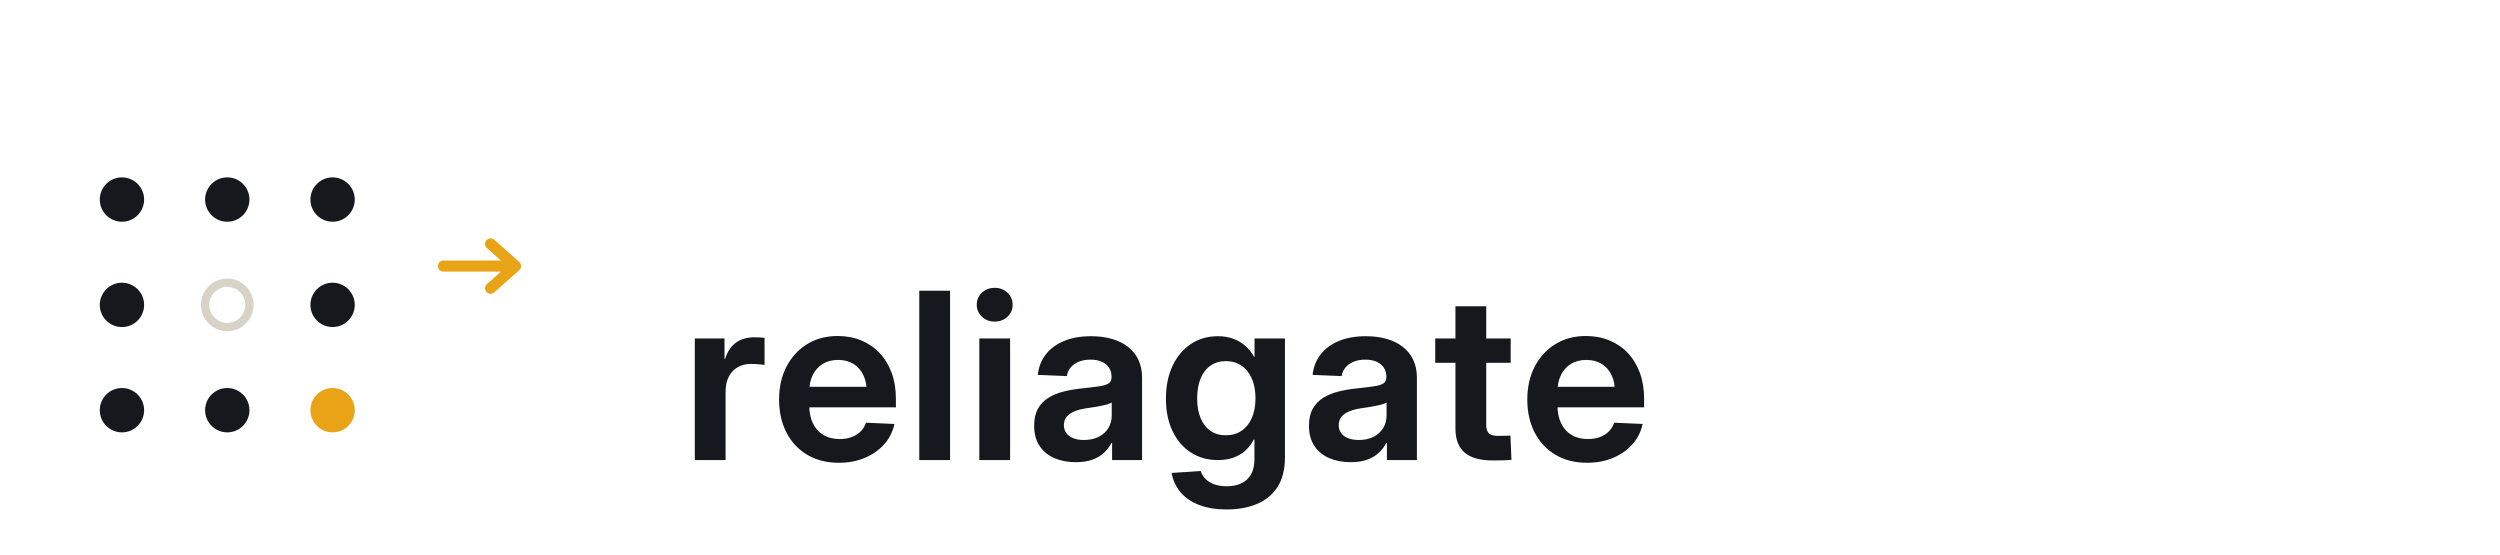
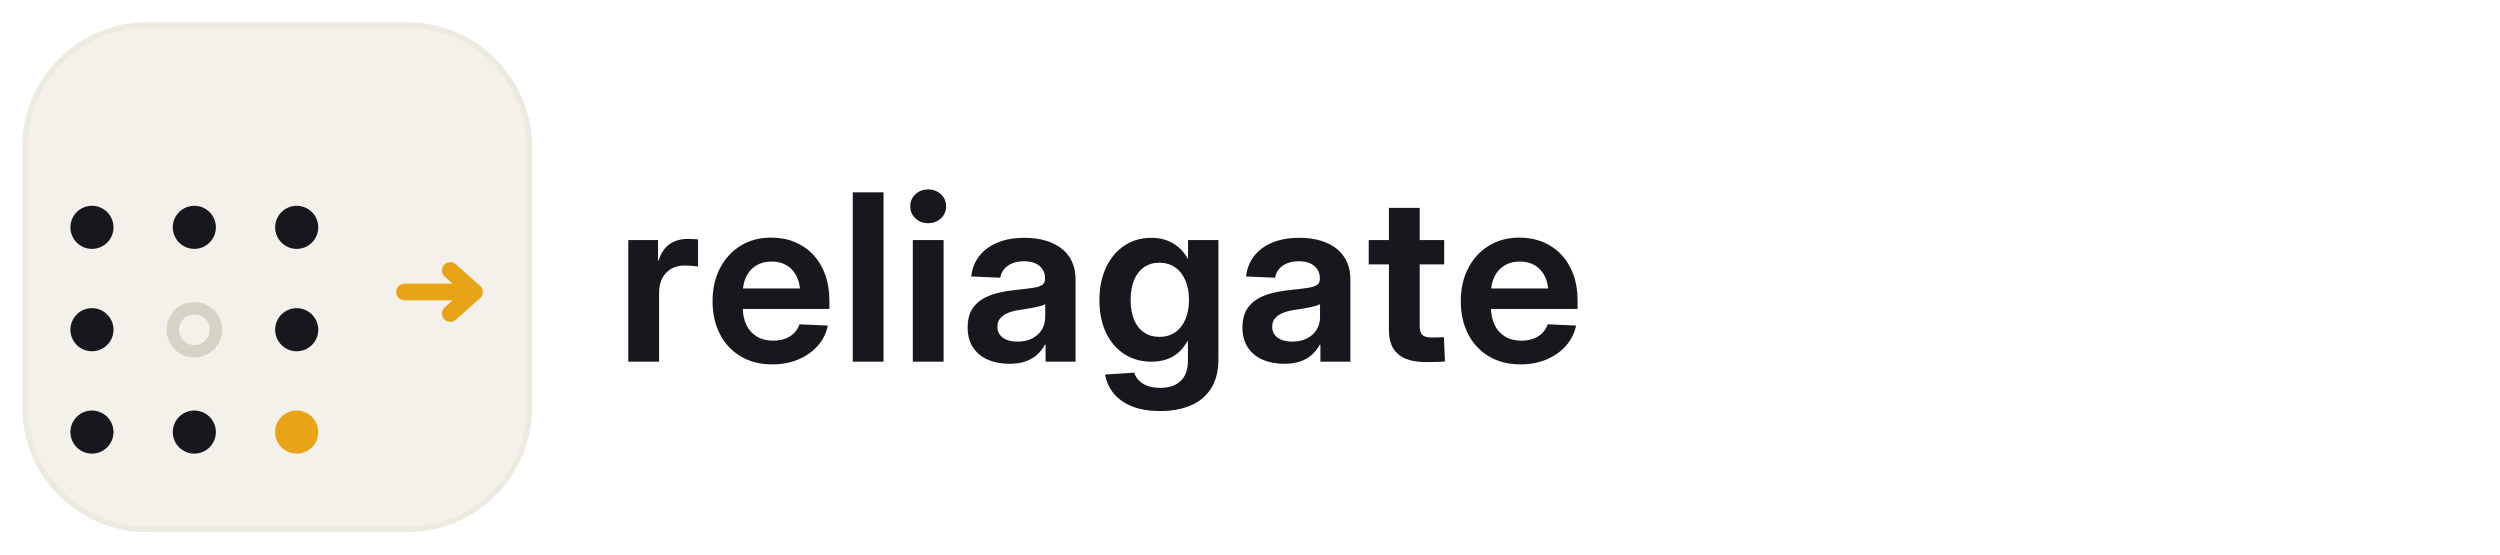
<svg xmlns="http://www.w3.org/2000/svg" viewBox="0 0 902 200" width="902" height="200" role="img" aria-labelledby="t">
  <style>
  .arrow { animation: nudge 5.4s ease infinite; }
  .ci { opacity: 0; animation: ci 5.4s steps(1,end) infinite; }
  @keyframes ci { 0%, 55% { opacity: 0; } 56%, 92% { opacity: 1; } 93%, 100% { opacity: 0; } }
  @keyframes nudge { 0%, 52% { transform: translateX(0); } 62% { transform: translateX(5px); } 72%, 100% { transform: translateX(0); } }

  @media (prefers-reduced-motion: reduce) {
  .ci, .arrow { animation: none; } .ci { opacity: 1; }
  }
</style>
-   <g class="mark">
-     <circle class="d r1c1" cx="44" cy="72" r="8" fill="#16181D" />
-     <circle class="d r1c2" cx="82" cy="72" r="8" fill="#16181D" />
-     <circle class="d r1c3" cx="120" cy="72" r="8" fill="#16181D" />
-     <circle class="d r2c1" cx="44" cy="110" r="8" fill="#16181D" />
-     <circle class="abs" cx="82" cy="110" r="8" fill="none" stroke="#D8D3C7" stroke-width="3" />
-     <circle class="d r2c3" cx="120" cy="110" r="8" fill="#16181D" />
-     <circle class="d r3c1" cx="44" cy="148" r="8" fill="#16181D" />
-     <circle class="d r3c2" cx="82" cy="148" r="8" fill="#16181D" />
-     <circle class="bad" cx="120" cy="148" r="8" fill="#E8A317" />
-     <g class="ci">
-       <path d="M 34 34 h 96" stroke="#16181D" stroke-width="3" stroke-linecap="round" />
-       <path d="M 34 26 v 16 M 130 26 v 16 M 82 30 v 8" stroke="#16181D" stroke-width="3" stroke-linecap="round" />
+   <rect x="9" y="9" width="182" height="182" rx="44.16" fill="#F4F1EA" stroke="#EDEAE1" stroke-width="2" />
+   <g transform="translate(-9.59 12.04) scale(0.972)">
+     <g class="mark">
+       <circle class="d r1c1" cx="44" cy="72" r="8" fill="#16181D" />
+       <circle class="d r1c2" cx="82" cy="72" r="8" fill="#16181D" />
+       <circle class="d r1c3" cx="120" cy="72" r="8" fill="#16181D" />
+       <circle class="d r2c1" cx="44" cy="110" r="8" fill="#16181D" />
+       <circle class="abs" cx="82" cy="110" r="8" fill="none" stroke="#D8D3C7" stroke-width="4.63" />
+       <circle class="d r2c3" cx="120" cy="110" r="8" fill="#16181D" />
+       <circle class="d r3c1" cx="44" cy="148" r="8" fill="#16181D" />
+       <circle class="d r3c2" cx="82" cy="148" r="8" fill="#16181D" />
+       <circle class="bad" cx="120" cy="148" r="8" fill="#E8A317" />
+       <g class="ci">
+         <path d="M 34 34 h 96" stroke="#16181D" stroke-width="4.63" stroke-linecap="round" />
+         <path d="M 34 26 v 16 M 130 26 v 16 M 82 30 v 8" stroke="#16181D" stroke-width="4.63" stroke-linecap="round" />
+       </g>
+       <path class="arrow" d="M 160 96 l 26 0 m 0 0 l -9 -8 m 9 8 l -9 8" fill="none" stroke="#E8A317" stroke-width="6.17" stroke-linecap="round" stroke-linejoin="round" />
    </g>
-     <path class="arrow" d="M 160 96 l 26 0 m 0 0 l -9 -8 m 9 8 l -9 8" fill="none" stroke="#E8A317" stroke-width="4" stroke-linecap="round" stroke-linejoin="round" />
  </g>
-   <g transform="translate(246 166)">
+   <g transform="translate(222.0 130.5)">
    <path d="M4.688 0.0V-43.878H15.407V-36.491H15.616Q16.82 -40.36 19.476 -42.333Q22.131 -44.305 26.295 -44.305Q27.318 -44.305 28.24 -44.248Q29.162 -44.191 29.851 -44.118V-34.344Q29.221 -34.452 27.768 -34.572Q26.315 -34.692 24.813 -34.692Q22.261 -34.692 20.207 -33.539Q18.153 -32.386 16.974 -30.154Q15.796 -27.921 15.796 -24.667V0.0Z M56.684 0.969Q50.072 0.969 45.219 -1.932Q40.366 -4.832 37.73 -9.987Q35.093 -15.141 35.093 -21.844Q35.093 -28.566 37.771 -33.735Q40.45 -38.903 45.21 -41.837Q49.971 -44.771 56.208 -44.771Q60.843 -44.771 64.69 -43.193Q68.537 -41.616 71.351 -38.644Q74.165 -35.671 75.701 -31.496Q77.237 -27.321 77.237 -22.123V-19.046H39.47V-26.432H71.765L66.731 -24.499Q66.731 -28.065 65.487 -30.676Q64.243 -33.286 61.931 -34.711Q59.62 -36.136 56.375 -36.136Q53.163 -36.136 50.833 -34.706Q48.503 -33.276 47.24 -30.696Q45.978 -28.117 45.978 -24.649V-19.752Q45.978 -16.045 47.283 -13.305Q48.587 -10.565 51.048 -9.079Q53.509 -7.592 56.941 -7.592Q59.396 -7.592 61.315 -8.313Q63.235 -9.034 64.542 -10.361Q65.848 -11.689 66.446 -13.488L76.7 -13.035Q75.83 -8.888 73.041 -5.737Q70.252 -2.587 66.047 -0.809Q61.842 0.969 56.684 0.969Z M96.781 -61.113V0.0H85.674V-61.113Z M107.341 0.0V-43.878H118.448V0.0ZM112.882 -49.971Q110.13 -49.971 108.274 -51.73Q106.418 -53.489 106.418 -56.07Q106.418 -58.663 108.274 -60.406Q110.13 -62.148 112.867 -62.148Q115.634 -62.148 117.493 -60.407Q119.351 -58.667 119.351 -56.055Q119.351 -53.479 117.491 -51.725Q115.63 -49.971 112.882 -49.971Z M142.156 0.757Q137.823 0.757 134.43 -0.71Q131.037 -2.178 129.079 -5.107Q127.121 -8.035 127.121 -12.392Q127.121 -16.126 128.51 -18.573Q129.9 -21.02 132.292 -22.495Q134.684 -23.971 137.764 -24.738Q140.844 -25.505 144.193 -25.844Q148.192 -26.276 150.571 -26.623Q152.949 -26.97 153.996 -27.673Q155.042 -28.375 155.042 -29.838V-30.121Q155.042 -31.966 154.142 -33.336Q153.241 -34.707 151.545 -35.476Q149.849 -36.244 147.441 -36.244Q145.017 -36.244 143.183 -35.476Q141.35 -34.708 140.258 -33.37Q139.166 -32.032 138.917 -30.308L128.418 -30.745Q128.918 -35.055 131.363 -38.174Q133.809 -41.294 137.954 -42.996Q142.098 -44.698 147.659 -44.698Q151.766 -44.698 155.155 -43.728Q158.543 -42.757 160.984 -40.858Q163.424 -38.959 164.741 -36.173Q166.059 -33.387 166.059 -29.752V0.0H155.243V-6.167H155.022Q153.963 -4.16 152.268 -2.593Q150.573 -1.026 148.092 -0.134Q145.612 0.757 142.156 0.757ZM145.055 -7.252Q148.231 -7.252 150.483 -8.435Q152.736 -9.619 153.925 -11.611Q155.113 -13.602 155.113 -16.053V-20.767Q154.605 -20.444 153.635 -20.152Q152.665 -19.86 151.379 -19.601Q150.093 -19.342 148.655 -19.109Q147.217 -18.876 145.786 -18.667Q143.594 -18.357 141.792 -17.645Q139.989 -16.933 138.921 -15.713Q137.853 -14.494 137.853 -12.589Q137.853 -10.907 138.755 -9.708Q139.656 -8.51 141.274 -7.881Q142.892 -7.252 145.055 -7.252Z M196.618 17.81Q190.792 17.81 186.597 16.172Q182.402 14.535 179.915 11.569Q177.428 8.604 176.714 4.634L187.222 3.942Q187.738 5.603 188.988 6.838Q190.237 8.073 192.157 8.756Q194.078 9.44 196.611 9.44Q201.335 9.44 203.968 6.96Q206.601 4.48 206.601 -0.351V-7.404H206.367Q205.149 -5.058 203.292 -3.397Q201.435 -1.735 198.971 -0.871Q196.507 -0.006 193.43 -0.006Q187.883 -0.006 183.647 -2.75Q179.412 -5.494 177.041 -10.476Q174.67 -15.458 174.67 -22.154Q174.67 -28.952 177.068 -34.022Q179.466 -39.093 183.698 -41.896Q187.929 -44.698 193.387 -44.698Q196.474 -44.698 198.947 -43.789Q201.419 -42.88 203.322 -41.2Q205.226 -39.52 206.49 -37.232H206.642V-43.878H217.608V-1.063Q217.608 5.567 214.903 9.731Q212.199 13.895 207.457 15.852Q202.715 17.81 196.618 17.81ZM196.279 -8.95Q199.561 -8.95 201.962 -10.585Q204.364 -12.219 205.672 -15.223Q206.981 -18.227 206.981 -22.285Q206.981 -26.353 205.675 -29.371Q204.369 -32.389 201.967 -34.049Q199.566 -35.708 196.279 -35.708Q193.12 -35.708 190.791 -34.106Q188.462 -32.503 187.197 -29.501Q185.932 -26.498 185.932 -22.285Q185.932 -18.078 187.2 -15.09Q188.467 -12.102 190.796 -10.526Q193.125 -8.95 196.279 -8.95Z M241.312 0.757Q236.978 0.757 233.586 -0.71Q230.193 -2.178 228.235 -5.107Q226.277 -8.035 226.277 -12.392Q226.277 -16.126 227.666 -18.573Q229.055 -21.02 231.448 -22.495Q233.84 -23.971 236.92 -24.738Q239.999 -25.505 243.349 -25.844Q247.348 -26.276 249.727 -26.623Q252.105 -26.97 253.152 -27.673Q254.198 -28.375 254.198 -29.838V-30.121Q254.198 -31.966 253.298 -33.336Q252.397 -34.707 250.701 -35.476Q249.005 -36.244 246.597 -36.244Q244.173 -36.244 242.339 -35.476Q240.506 -34.708 239.414 -33.37Q238.322 -32.032 238.073 -30.308L227.574 -30.745Q228.074 -35.055 230.519 -38.174Q232.965 -41.294 237.11 -42.996Q241.254 -44.698 246.815 -44.698Q250.922 -44.698 254.311 -43.728Q257.699 -42.757 260.14 -40.858Q262.58 -38.959 263.897 -36.173Q265.215 -33.387 265.215 -29.752V0.0H254.399V-6.167H254.178Q253.119 -4.16 251.424 -2.593Q249.729 -1.026 247.248 -0.134Q244.768 0.757 241.312 0.757ZM244.211 -7.252Q247.387 -7.252 249.639 -8.435Q251.892 -9.619 253.08 -11.611Q254.269 -13.602 254.269 -16.053V-20.767Q253.761 -20.444 252.791 -20.152Q251.821 -19.86 250.535 -19.601Q249.249 -19.342 247.811 -19.109Q246.373 -18.876 244.942 -18.667Q242.75 -18.357 240.948 -17.645Q239.145 -16.933 238.077 -15.713Q237.009 -14.494 237.009 -12.589Q237.009 -10.907 237.911 -9.708Q238.812 -8.51 240.43 -7.881Q242.047 -7.252 244.211 -7.252Z M299.06 -43.878V-35.096H271.835V-43.878ZM279.123 -55.49H290.231V-12.873Q290.231 -10.594 291.177 -9.661Q292.122 -8.729 294.583 -8.729Q295.531 -8.729 296.856 -8.767Q298.181 -8.806 298.958 -8.842L299.338 -0.09Q298.078 0.036 296.231 0.088Q294.384 0.139 292.582 0.139Q285.76 0.139 282.442 -2.714Q279.123 -5.567 279.123 -11.364Z M326.64 0.969Q320.028 0.969 315.176 -1.932Q310.323 -4.832 307.686 -9.987Q305.05 -15.141 305.05 -21.844Q305.05 -28.566 307.728 -33.735Q310.406 -38.903 315.167 -41.837Q319.927 -44.771 326.165 -44.771Q330.8 -44.771 334.647 -43.193Q338.494 -41.616 341.308 -38.644Q344.121 -35.671 345.658 -31.496Q347.194 -27.321 347.194 -22.123V-19.046H309.426V-26.432H341.722L336.688 -24.499Q336.688 -28.065 335.444 -30.676Q334.199 -33.286 331.888 -34.711Q329.576 -36.136 326.332 -36.136Q323.119 -36.136 320.79 -34.706Q318.46 -33.276 317.197 -30.696Q315.935 -28.117 315.935 -24.649V-19.752Q315.935 -16.045 317.239 -13.305Q318.544 -10.565 321.005 -9.079Q323.466 -7.592 326.898 -7.592Q329.352 -7.592 331.272 -8.313Q333.192 -9.034 334.498 -10.361Q335.805 -11.689 336.403 -13.488L346.656 -13.035Q345.787 -8.888 342.998 -5.737Q340.208 -2.587 336.003 -0.809Q331.798 0.969 326.64 0.969Z" fill="#16181D" />
  </g>
</svg>
